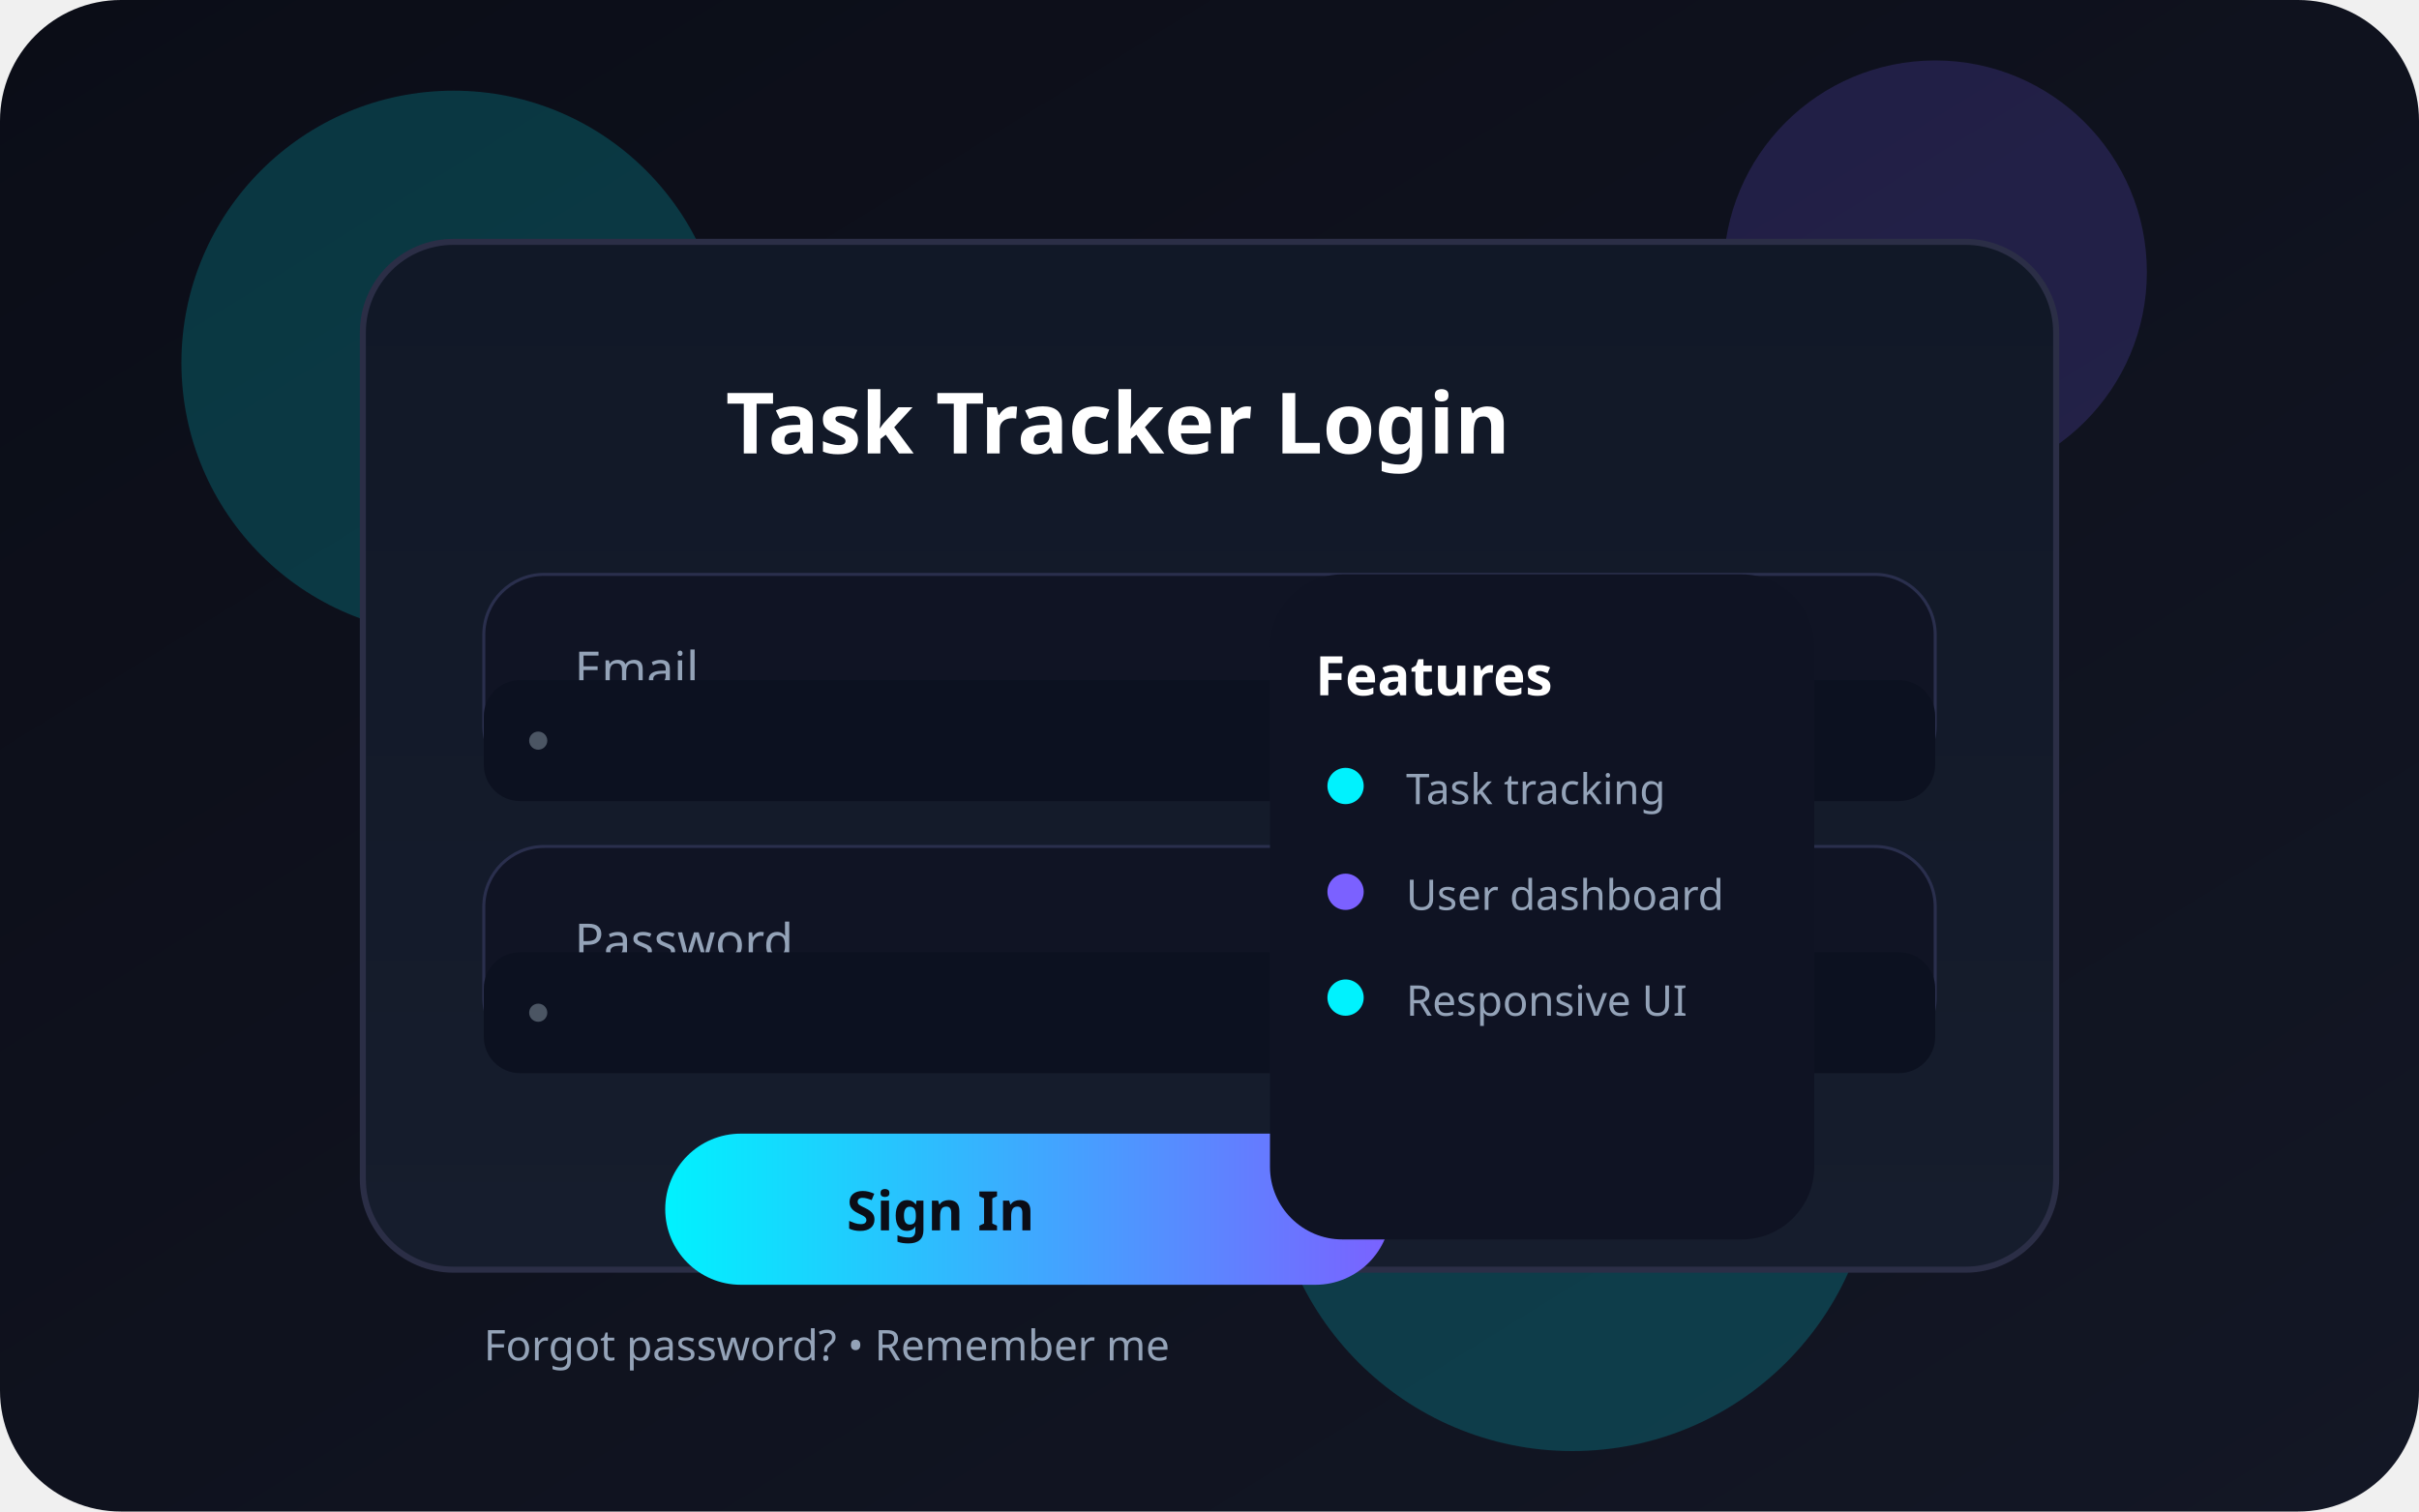
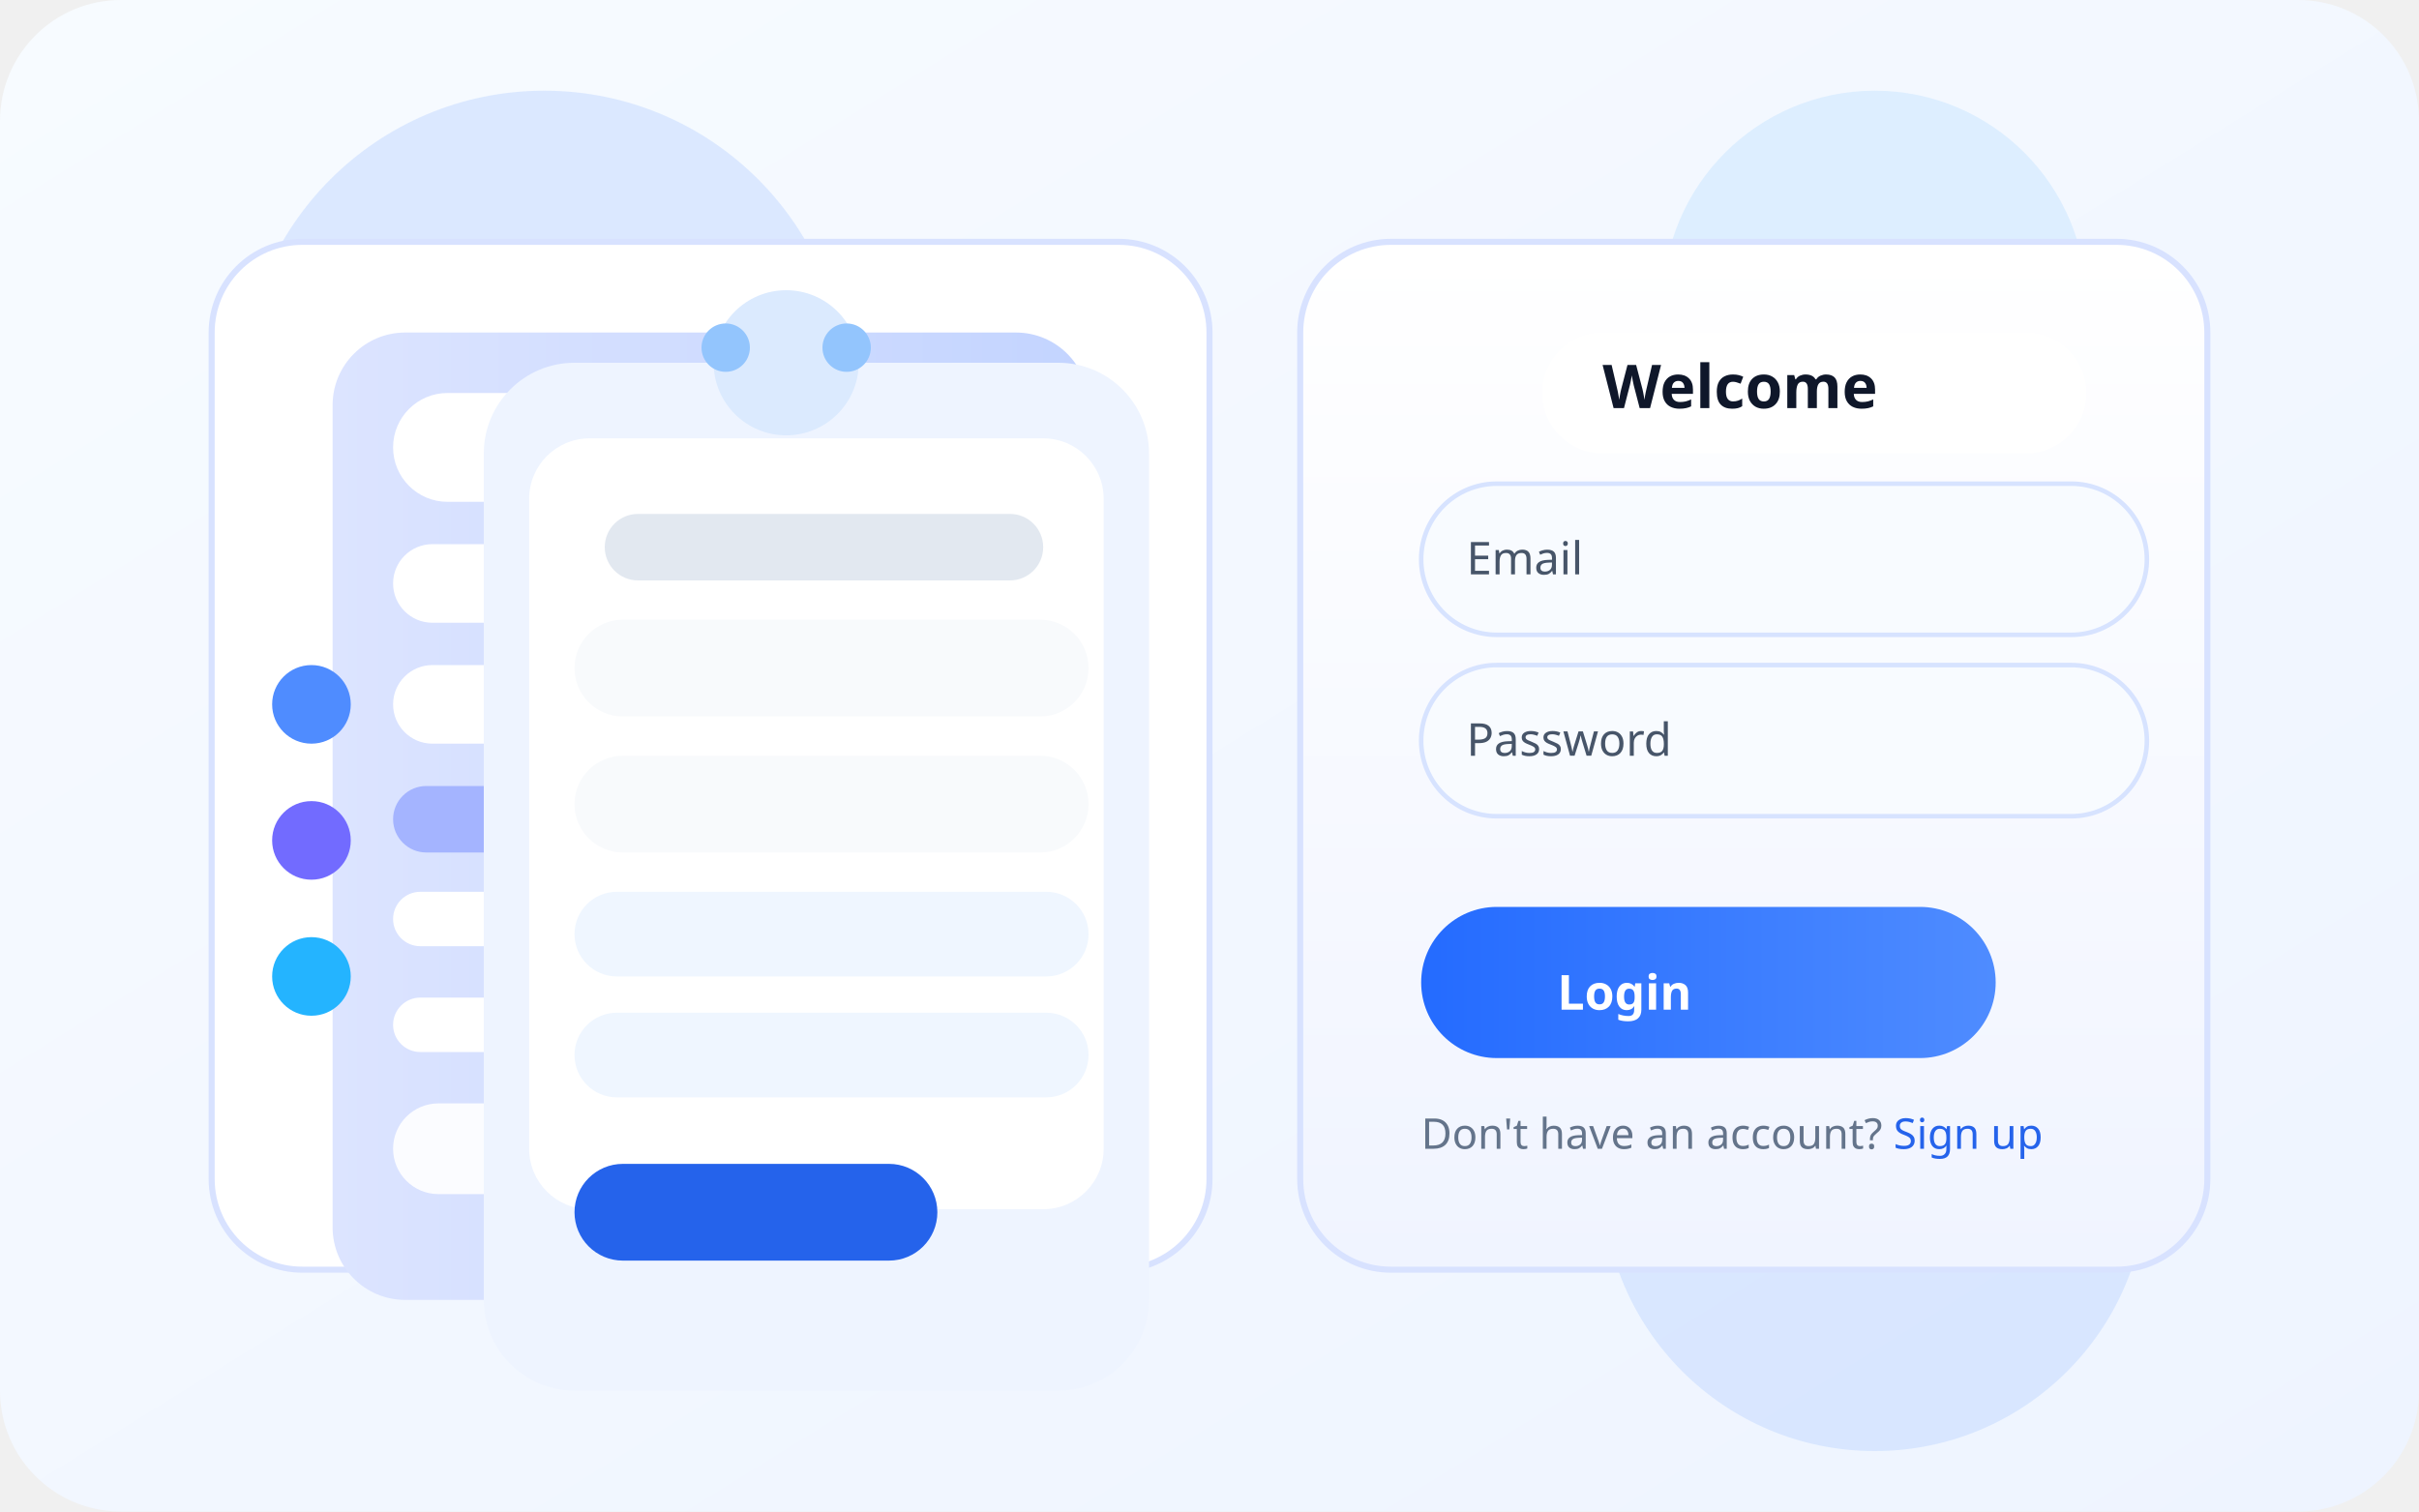
<svg xmlns="http://www.w3.org/2000/svg" width="800" height="500" viewBox="0 0 800 500">
  <defs>
    <linearGradient id="bg" x1="0" x2="1" y1="0" y2="1">
-       <stop offset="0%" stop-color="#0b0d17" />
-       <stop offset="100%" stop-color="#131725" />
+       <stop offset="0%" stop-color="#f7fbff" />
+       <stop offset="100%" stop-color="#eef4ff" />
    </linearGradient>
-     <linearGradient id="panel" x1="0" x2="0" y1="0" y2="1">
-       <stop offset="0%" stop-color="#111827" />
-       <stop offset="100%" stop-color="#161d2d" />
+     <linearGradient id="card" x1="0" x2="0" y1="0" y2="1">
+       <stop offset="0%" stop-color="#ffffff" />
+       <stop offset="100%" stop-color="#f0f4ff" />
    </linearGradient>
    <linearGradient id="button" x1="0" x2="1" y1="0" y2="0">
-       <stop offset="0%" stop-color="#00f2fe" />
-       <stop offset="100%" stop-color="#7b61ff" />
+       <stop offset="0%" stop-color="#246bff" />
+       <stop offset="100%" stop-color="#4f8cff" />
+     </linearGradient>
+     <linearGradient id="panel" x1="0" x2="1" y1="0" y2="0">
+       <stop offset="0%" stop-color="#dce4ff" />
+       <stop offset="100%" stop-color="#c3d4ff" />
    </linearGradient>
  </defs>
  <rect width="800" height="500" rx="40" fill="url(#bg)" />
-   <g opacity="0.18">
-     <circle cx="150" cy="120" r="90" fill="#00f2fe" />
-     <circle cx="640" cy="90" r="70" fill="#7b61ff" />
-     <circle cx="520" cy="380" r="100" fill="#00f2fe" />
-   </g>
-   <rect x="120" y="80" width="560" height="340" rx="30" fill="url(#panel)" stroke="#2b2e46" stroke-width="2" />
-   <text x="240" y="150" fill="#ffffff" font-family="Poppins, sans-serif" font-size="28" font-weight="700">Task Tracker Login</text>
-   <rect x="160" y="190" width="480" height="70" rx="20" fill="#101424" stroke="#2a2f4d" stroke-width="1" />
-   <text x="190" y="227" fill="#94a3b8" font-family="Poppins, sans-serif" font-size="16">Email</text>
-   <rect x="160" y="225" width="480" height="40" rx="12" fill="#0c1120" />
-   <circle cx="178" cy="245" r="3" fill="#4b5563" />
-   <rect x="160" y="280" width="480" height="70" rx="20" fill="#101424" stroke="#2a2f4d" stroke-width="1" />
-   <text x="190" y="317" fill="#94a3b8" font-family="Poppins, sans-serif" font-size="16">Password</text>
-   <rect x="160" y="315" width="480" height="40" rx="12" fill="#0c1120" />
-   <circle cx="178" cy="335" r="3" fill="#4b5563" />
-   <rect x="220" y="375" width="240" height="50" rx="25" fill="url(#button)" />
-   <text x="280" y="407" fill="#0b0d17" font-family="Poppins, sans-serif" font-size="18" font-weight="700">Sign In</text>
-   <text x="160" y="450" fill="#94a3b8" font-family="Poppins, sans-serif" font-size="14">Forgot password? • Remember me</text>
-   <rect x="420" y="190" width="180" height="220" rx="24" fill="#0f1323" />
-   <text x="435" y="230" fill="#ffffff" font-family="Poppins, sans-serif" font-size="18" font-weight="700">Features</text>
-   <circle cx="445" cy="260" r="6" fill="#00f2fe" />
-   <text x="465" y="266" fill="#94a3b8" font-family="Poppins, sans-serif" font-size="14">Task tracking</text>
-   <circle cx="445" cy="295" r="6" fill="#7b61ff" />
-   <text x="465" y="301" fill="#94a3b8" font-family="Poppins, sans-serif" font-size="14">User dashboard</text>
-   <circle cx="445" cy="330" r="6" fill="#00f2fe" />
-   <text x="465" y="336" fill="#94a3b8" font-family="Poppins, sans-serif" font-size="14">Responsive UI</text>
+   <circle cx="180" cy="130" r="100" fill="#d5e4ff" opacity="0.8" />
+   <circle cx="620" cy="100" r="70" fill="#d4eaff" opacity="0.7" />
+   <circle cx="620" cy="390" r="90" fill="#c1d8ff" opacity="0.5" />
+   <rect x="70" y="80" width="330" height="340" rx="30" fill="#ffffff" stroke="#d8e2ff" stroke-width="2" />
+   <rect x="430" y="80" width="300" height="340" rx="30" fill="url(#card)" stroke="#d8e2ff" stroke-width="2" />
+   <rect x="110" y="110" width="250" height="320" rx="24" fill="url(#panel)" />
+   <rect x="130" y="130" width="210" height="36" rx="18" fill="#ffffff" />
+   <rect x="130" y="180" width="160" height="26" rx="13" fill="#ffffff" />
+   <rect x="130" y="220" width="170" height="26" rx="13" fill="#ffffff" />
+   <rect x="130" y="260" width="100" height="22" rx="11" fill="#a4b4ff" />
+   <rect x="130" y="295" width="190" height="18" rx="9" fill="#ffffff" />
+   <rect x="130" y="330" width="190" height="18" rx="9" fill="#ffffff" />
+   <rect x="130" y="365" width="220" height="30" rx="15" fill="#ffffff" opacity="0.9" />
+   <rect x="90" y="220" width="26" height="26" rx="13" fill="#4f8cff" />
+   <rect x="90" y="265" width="26" height="26" rx="13" fill="#726bff" />
+   <rect x="90" y="310" width="26" height="26" rx="13" fill="#24b4ff" />
+   <rect x="510" y="110" width="180" height="40" rx="20" fill="#ffffff" />
+   <text x="530" y="135" fill="#0f172a" font-family="Poppins, sans-serif" font-size="20" font-weight="700">Welcome</text>
+   <rect x="470" y="160" width="240" height="50" rx="25" fill="#f8fbff" stroke="#d7e3ff" stroke-width="1.5" />
+   <text x="485" y="190" fill="#475569" font-family="Poppins, sans-serif" font-size="15">Email</text>
+   <rect x="470" y="220" width="240" height="50" rx="25" fill="#f8fbff" stroke="#d7e3ff" stroke-width="1.5" />
+   <text x="485" y="250" fill="#475569" font-family="Poppins, sans-serif" font-size="15">Password</text>
+   <rect x="470" y="300" width="190" height="50" rx="25" fill="url(#button)" />
+   <text x="515" y="334" fill="#ffffff" font-family="Poppins, sans-serif" font-size="16" font-weight="700">Login</text>
+   <text x="470" y="380" fill="#64748b" font-family="Poppins, sans-serif" font-size="14">Don't have an account? <tspan fill="#2563eb">Sign up</tspan>
+   </text>
+   <rect x="160" y="120" width="220" height="340" rx="30" fill="#eef4ff" />
+   <rect x="175" y="145" width="190" height="255" rx="20" fill="#ffffff" />
+   <rect x="200" y="170" width="145" height="22" rx="11" fill="#e2e8f0" />
+   <rect x="190" y="205" width="170" height="32" rx="16" fill="#f8fafc" />
+   <rect x="190" y="250" width="170" height="32" rx="16" fill="#f8fafc" />
+   <rect x="190" y="295" width="170" height="28" rx="14" fill="#eff6ff" />
+   <rect x="190" y="335" width="170" height="28" rx="14" fill="#eff6ff" />
+   <rect x="190" y="385" width="120" height="32" rx="16" fill="#2563eb" />
+   <circle cx="260" cy="120" r="24" fill="#dbeafe" />
+   <circle cx="240" cy="115" r="8" fill="#93c5fd" />
+   <circle cx="280" cy="115" r="8" fill="#93c5fd" />
</svg>
